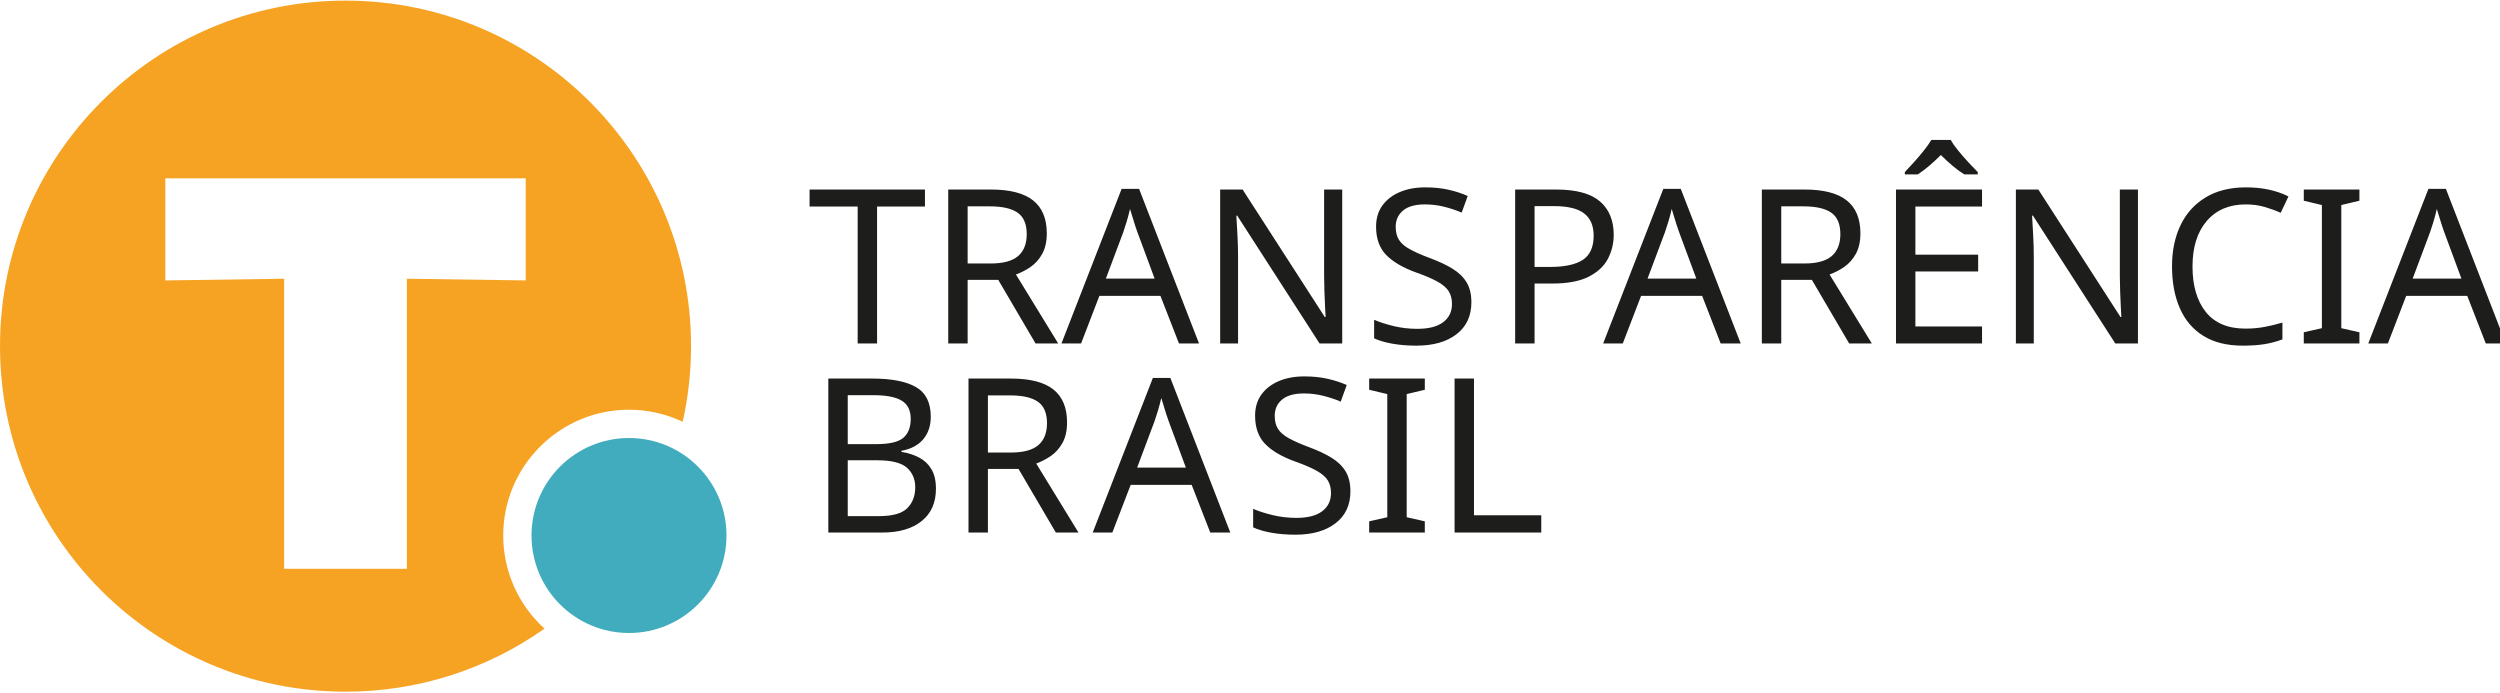
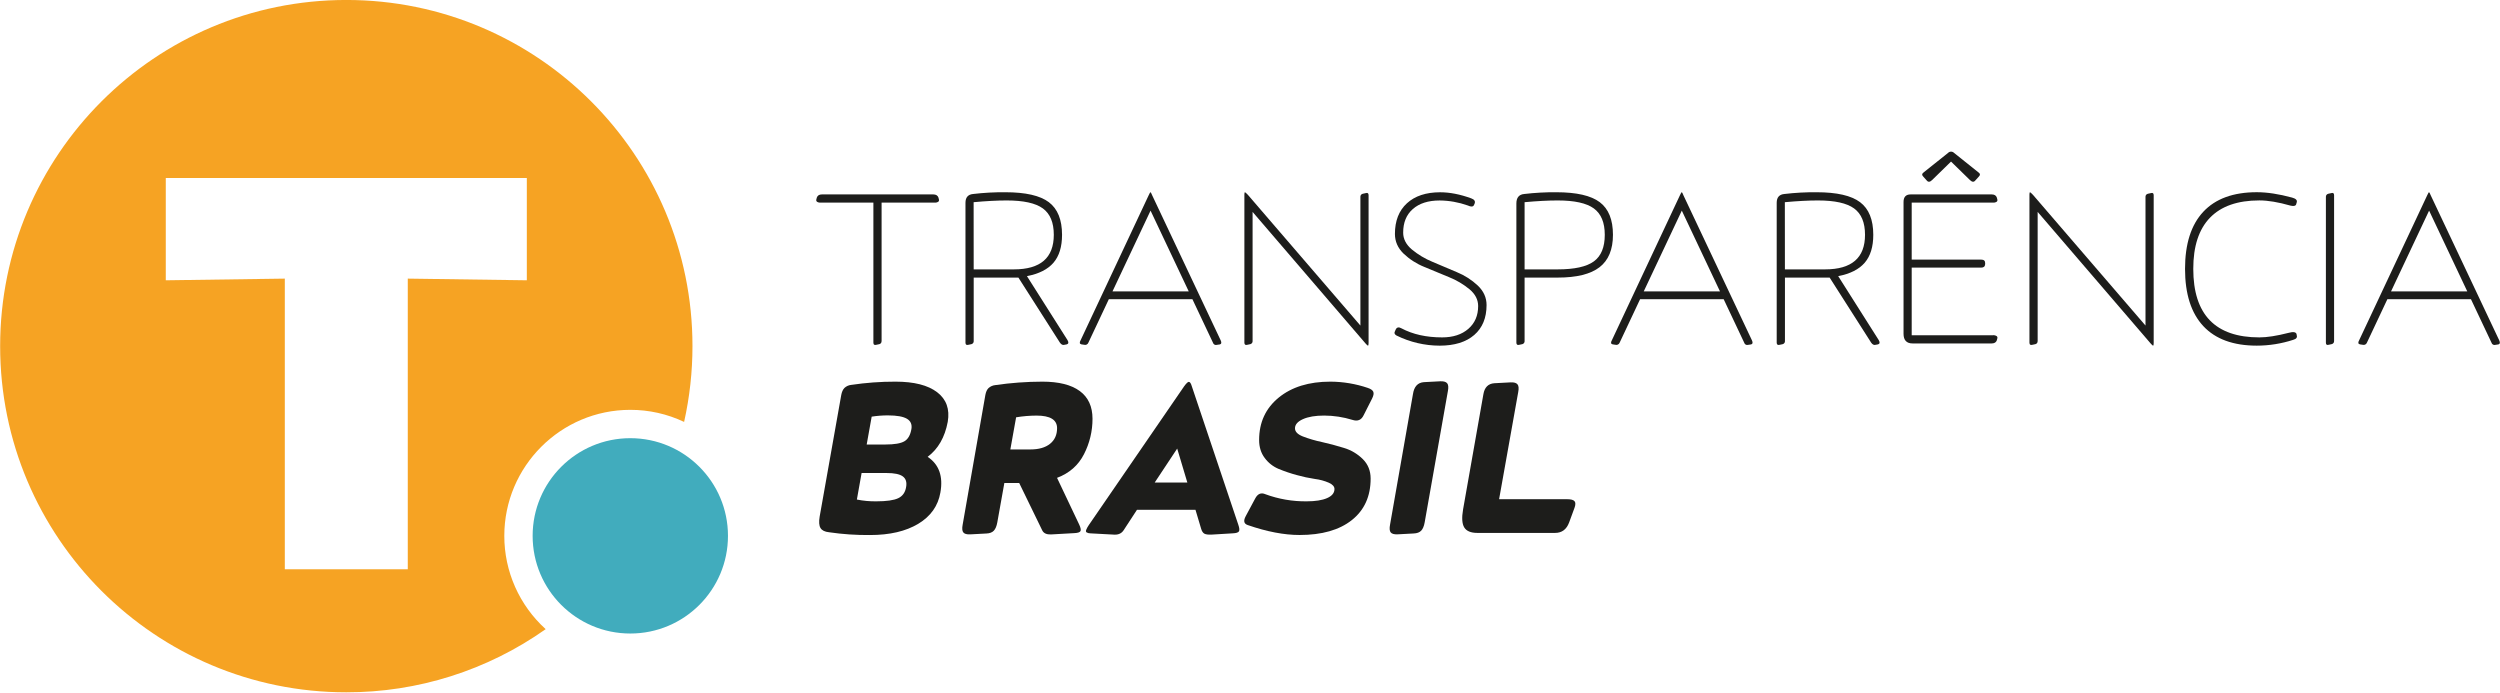
- <svg xmlns="http://www.w3.org/2000/svg" id="Camada_1" data-name="Camada 1" width="260" height="72" viewBox="0 0 2697 745.48">
+ <svg xmlns="http://www.w3.org/2000/svg" id="Camada_1" data-name="Camada 1" width="260" height="72" viewBox="0 0 2691.7 745.48">
  <defs>
-     <style>.cls-1{fill:#f6a323;}.cls-2{fill:#41acbd;}.cls-3,.cls-5{font-size:232.64px;fill:#1d1d1b;}.cls-3{font-family:DHannaSoft-Regular4, DHannaSoft;}.cls-4{letter-spacing:-0.07em;}.cls-5{font-family:DHannaSoft-Regular17, DHannaSoft;}.cls-6{letter-spacing:-0.02em;}</style>
+     <style>.cls-1{fill:#f6a323;}.cls-2{fill:#41acbd;}.cls-3{fill:#1d1d1b;}</style>
  </defs>
  <path class="cls-1" d="M736.88,625.45c0-74.82,60.86-135.69,135.68-135.69a134.83,134.83,0,0,1,57.94,13,373.89,373.89,0,0,0,9-81.61c0-205.86-166.88-372.74-372.74-372.74S194,215.32,194,421.18,360.88,793.92,566.74,793.92a371,371,0,0,0,214.7-68A135.35,135.35,0,0,1,736.88,625.45ZM632.94,661.4H500.54V348.45l-128.18,1.81V240.12H761.13V350.26l-128.19-1.81Z" transform="translate(-194 -48.44)" />
  <circle class="cls-2" cx="678.56" cy="577.01" r="105.17" />
-   <text class="cls-3" transform="translate(871.04 369.87)">TRANS<tspan class="cls-4" x="740.95" y="0">P</tspan>
-     <tspan x="858.43" y="0">ARÊNCIA</tspan>
-   </text>
-   <text class="cls-5" transform="translate(871.04 573.81)">BR<tspan class="cls-6" x="307.78" y="0">A</tspan>
-     <tspan x="469" y="0">SIL</tspan>
-   </text>
+   <path class="cls-3" d="M1204.39,261.27l.46,1.86a2.21,2.21,0,0,1-.7,2.56,6.42,6.42,0,0,1-4,.93h-57V415.51c0,1.86-.77,3-2.32,3.49l-3.26.7c-2.17.61-3.26-.16-3.26-2.33V266.62H1077.6a6.47,6.47,0,0,1-4-.93,2.21,2.21,0,0,1-.69-2.56l.46-1.86q1.17-3.5,5.59-3.49h119.8Q1203.22,257.78,1204.39,261.27Z" transform="translate(-194 -48.44)" />
+   <path class="cls-3" d="M1233.47,417.37V266.85q0-8.84,8.37-9.53a272.44,272.44,0,0,1,34.66-1.87q32.58,0,46.76,10.71t14.2,35.12q0,19.34-9.22,30.06t-28.57,14.44l43.68,68.9q2.09,3.61-.69,4.55l-2.51.47c-1.83.61-3.5-.16-5-2.33l-44.67-70h-48.15v68.16A3.23,3.23,0,0,1,1240,419l-3.26.7C1234.55,420.31,1233.47,419.54,1233.47,417.37Zm8.84-78.86h43.27q43,0,43-37.23,0-19.77-11.74-28.38t-39-8.61q-15.12,0-35.59,1.87Z" transform="translate(-194 -48.44)" />
+   <path class="cls-3" d="M1357.46,414.81l73.28-156.1c1-2.17,1.63-3.26,1.92-3.26s1.06,1.15,1.92,3.43L1508.32,415c1.09,2.41.78,3.84-.9,4.3l-3.16.47a3.35,3.35,0,0,1-4.3-2.33l-22.12-46.81h-90l-22,46.74a3.73,3.73,0,0,1-4.62,2.32l-3-.46C1356.29,418.74,1356.06,417.28,1357.46,414.81Zm116.43-52.57-41.12-87-41,87Z" transform="translate(-194 -48.44)" />
+   <path class="cls-3" d="M1661.29,257.08l3.25-.7c2-.61,3,.16,3,2.33V417.84c0,1.86-.24,2.79-.7,2.79-.31,0-1.17-.78-2.57-2.33L1542.64,276.62V415.51a3.23,3.23,0,0,1-2.33,3.49l-3.25.7c-2.18.61-3.26-.16-3.26-2.33V257.78c0-1.55.24-2.33.73-2.33a22.25,22.25,0,0,1,3.14,2.9L1658.73,399V260.56A3.24,3.24,0,0,1,1661.29,257.08Z" transform="translate(-194 -48.44)" />
+   <path class="cls-3" d="M1696,405l.93-2.09q1.86-3.26,6-.93,18.38,9.76,43.74,9.77,17.68,0,28.27-9.19t10.58-24.55q0-10.23-9.19-18A83.67,83.67,0,0,0,1754,346.81l-26.41-10.93a70.57,70.57,0,0,1-22.5-14.47q-9.18-9-9.18-21.06,0-21.17,12.91-33t35.71-11.87q15.59,0,33.5,6.52,5.12,1.86,3.72,5.58l-.7,1.63q-1.39,3-6.75.47a92.84,92.84,0,0,0-30.24-5.36q-18.37,0-28.85,9.19T1704.79,299q0,10.08,9.25,18a86.46,86.46,0,0,0,22.34,13.4l26.26,11.12A73.9,73.9,0,0,1,1785.2,356q9.39,9,9.38,20.91,0,20.72-13.26,32.22t-37.22,11.52a105.44,105.44,0,0,1-46.53-10.94Q1694.32,407.83,1696,405Z" transform="translate(-194 -48.44)" />
+   <path class="cls-3" d="M1826.69,417.37V267.55q0-9.54,8.6-10.23a273.83,273.83,0,0,1,34.44-1.87q32.57,0,46.76,10.71t14.19,35.12q0,23.73-14.43,34.9t-45.13,11.17h-35.59v68.16a3.23,3.23,0,0,1-2.33,3.49l-3.26.7C1827.77,420.31,1826.69,419.54,1826.69,417.37Zm8.84-78.86h35.59q27.23,0,39-8.61t11.75-28.62q0-19.77-11.75-28.38t-39-8.61q-15.12,0-35.59,1.87Z" transform="translate(-194 -48.44)" />
+   <path class="cls-3" d="M1929.52,414.81l73.27-156.1c1-2.17,1.64-3.26,1.92-3.26.43,0,1.07,1.15,1.92,3.43L2080.38,415q1.62,3.61-.91,4.3l-3.16.47a3.35,3.35,0,0,1-4.3-2.33l-22.11-46.81h-90l-22,46.74a3.75,3.75,0,0,1-4.63,2.32l-3-.46C1928.35,418.74,1928.12,417.28,1929.52,414.81Zm116.42-52.57-41.12-87-41,87Z" transform="translate(-194 -48.44)" />
+   <path class="cls-3" d="M2107,417.37V266.85q0-8.84,8.37-9.53a272.61,272.61,0,0,1,34.67-1.87q32.57,0,46.76,10.71T2211,301.28q0,19.34-9.22,30.06t-28.56,14.44l43.67,68.9q2.1,3.61-.68,4.55l-2.51.47c-1.83.61-3.51-.16-5-2.33l-44.67-70h-48.15v68.16a3.23,3.23,0,0,1-2.33,3.49l-3.25.7C2108.1,420.31,2107,419.54,2107,417.37Zm8.84-78.86h43.27q43,0,43-37.23,0-19.77-11.75-28.38t-39-8.61q-15.12,0-35.59,1.87Z" transform="translate(-194 -48.44)" />
+   <path class="cls-3" d="M2251.25,257.78h87.24q4.43,0,5.59,3.49l.46,1.86a2.21,2.21,0,0,1-.7,2.56,6.42,6.42,0,0,1-4,.93h-87.47V328h74.91q4.18,0,4.18,3.72v1.16c-.15,2.49-1.55,3.73-4.18,3.73h-74.91v72.81h87.47a6.42,6.42,0,0,1,4,.93,2.22,2.22,0,0,1,.7,2.56l-.46,1.86q-1.17,3.49-5.59,3.49h-85.14q-9.78,0-9.77-10.47V265.92Q2243.58,257.79,2251.25,257.78Zm13.73-23.5,26.52-21.17a4.51,4.51,0,0,1,6.51,0l26.52,21.17c1.71,1.25,1.79,2.64.24,4.19l-4,4.42q-2.32,2.79-5.81-.7l-20.24-19.77-20.24,19.77q-3.49,3.5-5.82.7l-3.95-4.42C2263.19,236.92,2263.27,235.53,2265,234.28Z" transform="translate(-194 -48.44)" />
+   <path class="cls-3" d="M2506.69,257.08l3.26-.7c2-.61,3,.16,3,2.33V417.84c0,1.86-.23,2.79-.7,2.79-.31,0-1.17-.78-2.56-2.33L2388,276.62V415.51c0,1.86-.77,3-2.32,3.49l-3.26.7c-2.17.61-3.26-.16-3.26-2.33V257.78c0-1.55.24-2.33.73-2.33a22.59,22.59,0,0,1,3.15,2.9L2504.13,399V260.56A3.24,3.24,0,0,1,2506.69,257.08Z" transform="translate(-194 -48.44)" />
+   <path class="cls-3" d="M2666.74,408.06l.23,1.4q1.17,3.5-3.72,4.89a126.55,126.55,0,0,1-39.31,6.28q-37.93,0-57.58-21.06T2546.7,338q0-40.49,19.66-61.53t57.58-21.06q16.74,0,38.15,5.82,6,1.64,4.88,5.12l-.69,2.32c-.63,1.56-2.64,2-6.05,1.17q-19.55-5.58-33.5-5.59-35.13,0-53.16,18.62t-18,55.13q0,73.75,71.19,73.75,12.33,0,31.4-4.89Q2665.57,404.82,2666.74,408.06Z" transform="translate(-194 -48.44)" />
+   <path class="cls-3" d="M2700.94,257.08l3.26-.7c2-.61,3,.16,3,2.33v156.8a3.25,3.25,0,0,1-2.56,3.49l-3.26.7c-2,.61-3-.16-3-2.33V260.57A3.25,3.25,0,0,1,2700.94,257.08Z" transform="translate(-194 -48.44)" />
+   <path class="cls-3" d="M2734.2,414.81l73.28-156.1c1-2.17,1.64-3.26,1.92-3.26s1.06,1.15,1.92,3.43L2885.06,415q1.64,3.61-.9,4.3l-3.16.47a3.35,3.35,0,0,1-4.3-2.33l-22.12-46.81h-90l-22,46.74a3.73,3.73,0,0,1-4.62,2.32l-3-.46C2733,418.74,2732.81,417.28,2734.2,414.81Zm116.43-52.57-41.12-87-41,87Z" transform="translate(-194 -48.44)" />
+   <path class="cls-3" d="M1076.44,604.8l23.25-130.94q.93-5.13,3.49-7.7a12.46,12.46,0,0,1,7.21-3.26,319.32,319.32,0,0,1,47.69-3.5q30,0,44.9,11.4t11.4,31.87q-4.65,24.9-21.63,37.69,18.38,12.33,13.72,38.38-3.72,21.63-23.84,33.73t-52,12.1a283.91,283.91,0,0,1-44.09-3q-6.82-.7-9.16-4.54T1076.44,604.8Zm45.18-47-5.09,28.55a98.67,98.67,0,0,0,20.91,1.93q16.51,0,23.61-3.37t8.5-12q1.4-7.9-3.61-11.51t-17.33-3.61Zm5.48-30.71h20.25q14.43,0,20.36-3.48t7.56-13.27q1.17-7.44-4.88-11t-20.24-3.6a111,111,0,0,0-17.68,1.35Z" transform="translate(-194 -48.44)" />
+   <path class="cls-3" d="M1230.44,613.4l24.43-139.58c.61-3.41,1.78-5.93,3.49-7.56a12.84,12.84,0,0,1,7.21-3.14,358.67,358.67,0,0,1,50.72-3.72q26.52,0,40.24,10.1t13.73,29.85a82.93,82.93,0,0,1-9.19,38.2q-9.19,18-29,25.44l23.72,50c1.71,3.57,2.21,6,1.52,7.33s-3,2.06-6.87,2.21l-24.9,1.4q-7,.23-9.31-4.19l-24.9-51.18h-16l-7.58,42.36q-1.11,6.2-3.78,9c-1.78,1.86-4.44,2.87-8,3l-17.4.93c-3.71.16-6.19-.54-7.42-2.09S1229.66,617.42,1230.44,613.4Zm51.35-81h21.66q13.52,0,21.08-6.07t7.58-16.83q0-13.55-22.07-13.55A138.65,138.65,0,0,0,1288,497.8Z" transform="translate(-194 -48.44)" />
+   <path class="cls-3" d="M1366.27,613.87l102.59-149.36q3.5-4.87,5.12-4.88,1.86,0,3.26,4.9l50,148.89q1.86,5.34.7,7.2c-.78,1.25-3,1.94-6.52,2.1l-23,1.39q-5.36.24-7.68-1c-1.55-.86-2.71-2.6-3.48-5.24l-6.12-20.48h-63l-14.42,22.1q-3.27,4.89-9.78,4.66l-26-1.4a8.1,8.1,0,0,1-4.07-1.05c-.7-.54-.85-1.39-.47-2.56A25.87,25.87,0,0,1,1366.27,613.87ZM1472.37,568l-10.92-36.53L1437.26,568Z" transform="translate(-194 -48.44)" />
+   <path class="cls-3" d="M1535.2,604.33l10.23-19.08q4-7.66,10.94-4.65a124.26,124.26,0,0,0,44.43,7.68q14.19,0,22.1-3.49t7.91-9.77q0-4-6-6.75a54.26,54.26,0,0,0-15-4.07,158.39,158.39,0,0,1-19.54-4.19,161.36,161.36,0,0,1-19.55-6.63,35.59,35.59,0,0,1-15-11.75q-6.06-8-6.05-19.42,0-28.38,21.05-45.6t55.72-17.21a126.86,126.86,0,0,1,40.25,6.74c3.26,1.09,5.23,2.49,5.93,4.19s.27,4.11-1.28,7.21l-9.07,17.92q-3.72,7.91-12.1,5.11a104.76,104.76,0,0,0-30.47-4.65q-14.2,0-22.8,3.84t-8.61,9.89q0,5.36,8.37,8.72a132,132,0,0,0,20.36,6q12,2.67,24,6.4a48.75,48.75,0,0,1,20.36,12.09q8.37,8.39,8.37,20.94,0,28.62-20.24,44.67t-56.3,16.05q-24.88,0-55.83-10.7Q1531.25,611.77,1535.2,604.33Z" transform="translate(-194 -48.44)" />
+   <path class="cls-3" d="M1727.12,459.94l17.68-.93q5.35-.22,7.33,2.1t.82,8.37l-25,141.4q-1.11,6.23-3.77,9t-8,3l-17.4.93q-5.57.24-7.43-2.09t-.69-8.36l24.66-140.51Q1717.12,460.65,1727.12,459.94Z" transform="translate(-194 -48.44)" />
+   <path class="cls-3" d="M1808.08,586h73.51q5.82,0,7.68,2.1c1.24,1.39,1.24,3.8,0,7.21l-5.82,15.82q-4.18,11.16-15.12,11.16h-83.57q-10.62,0-14.21-5.91t-1.26-19.39l21.87-124q1.86-11.19,11.81-11.89l17.6-.93q5.31-.24,7.29,2.09t.81,8.38Z" transform="translate(-194 -48.44)" />
</svg>
